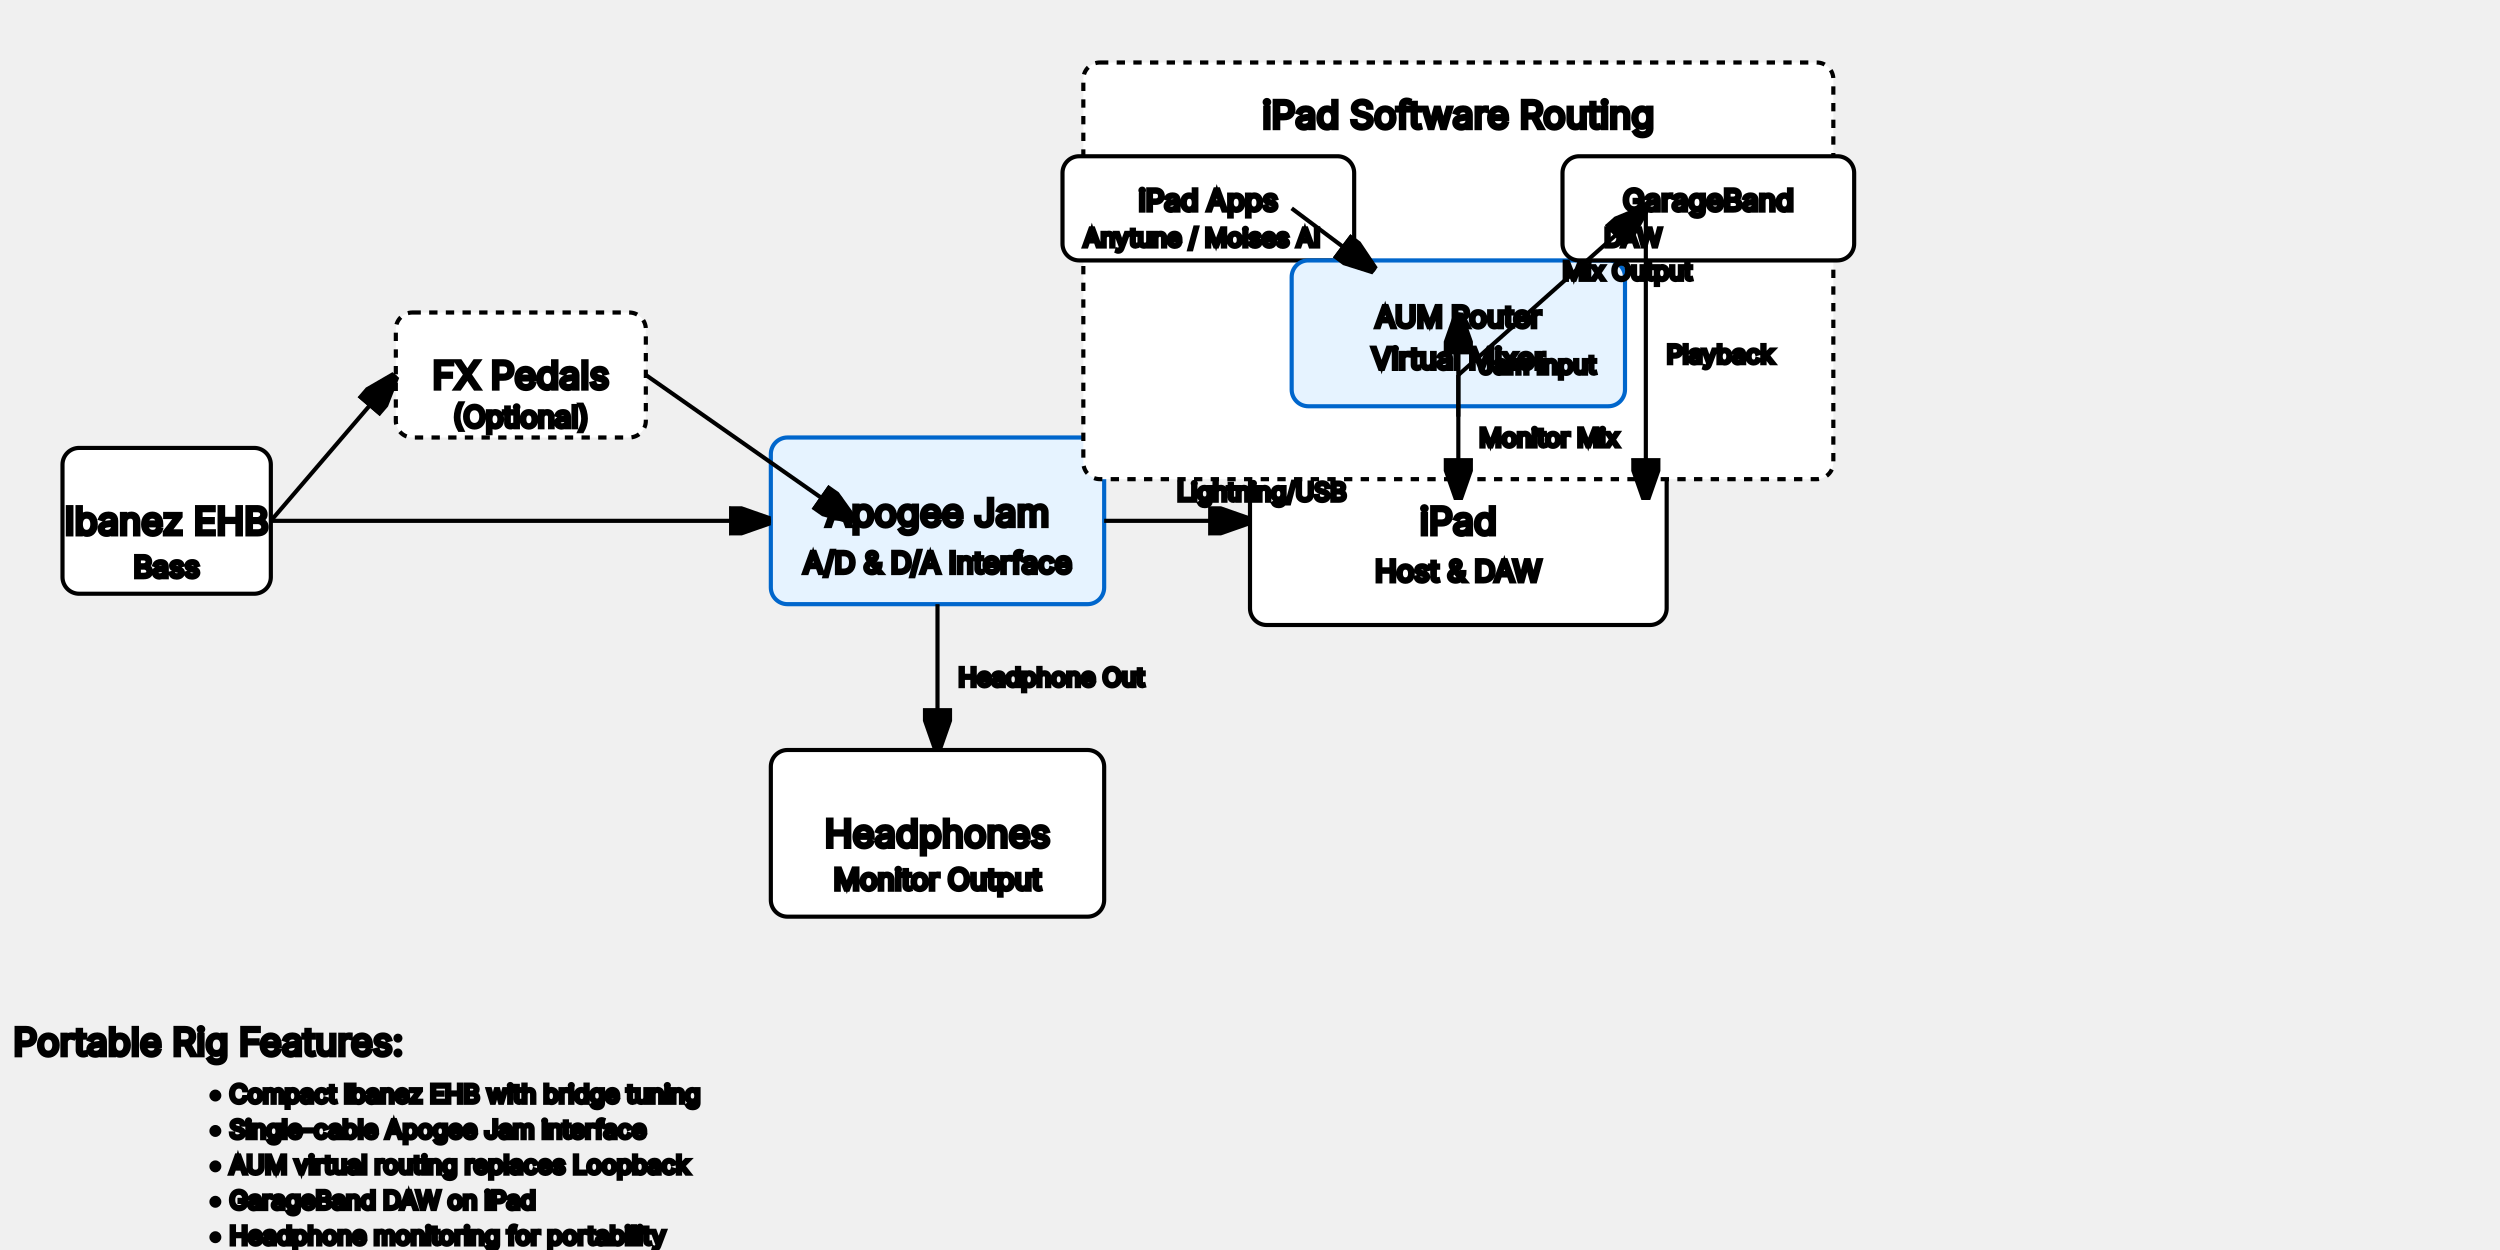
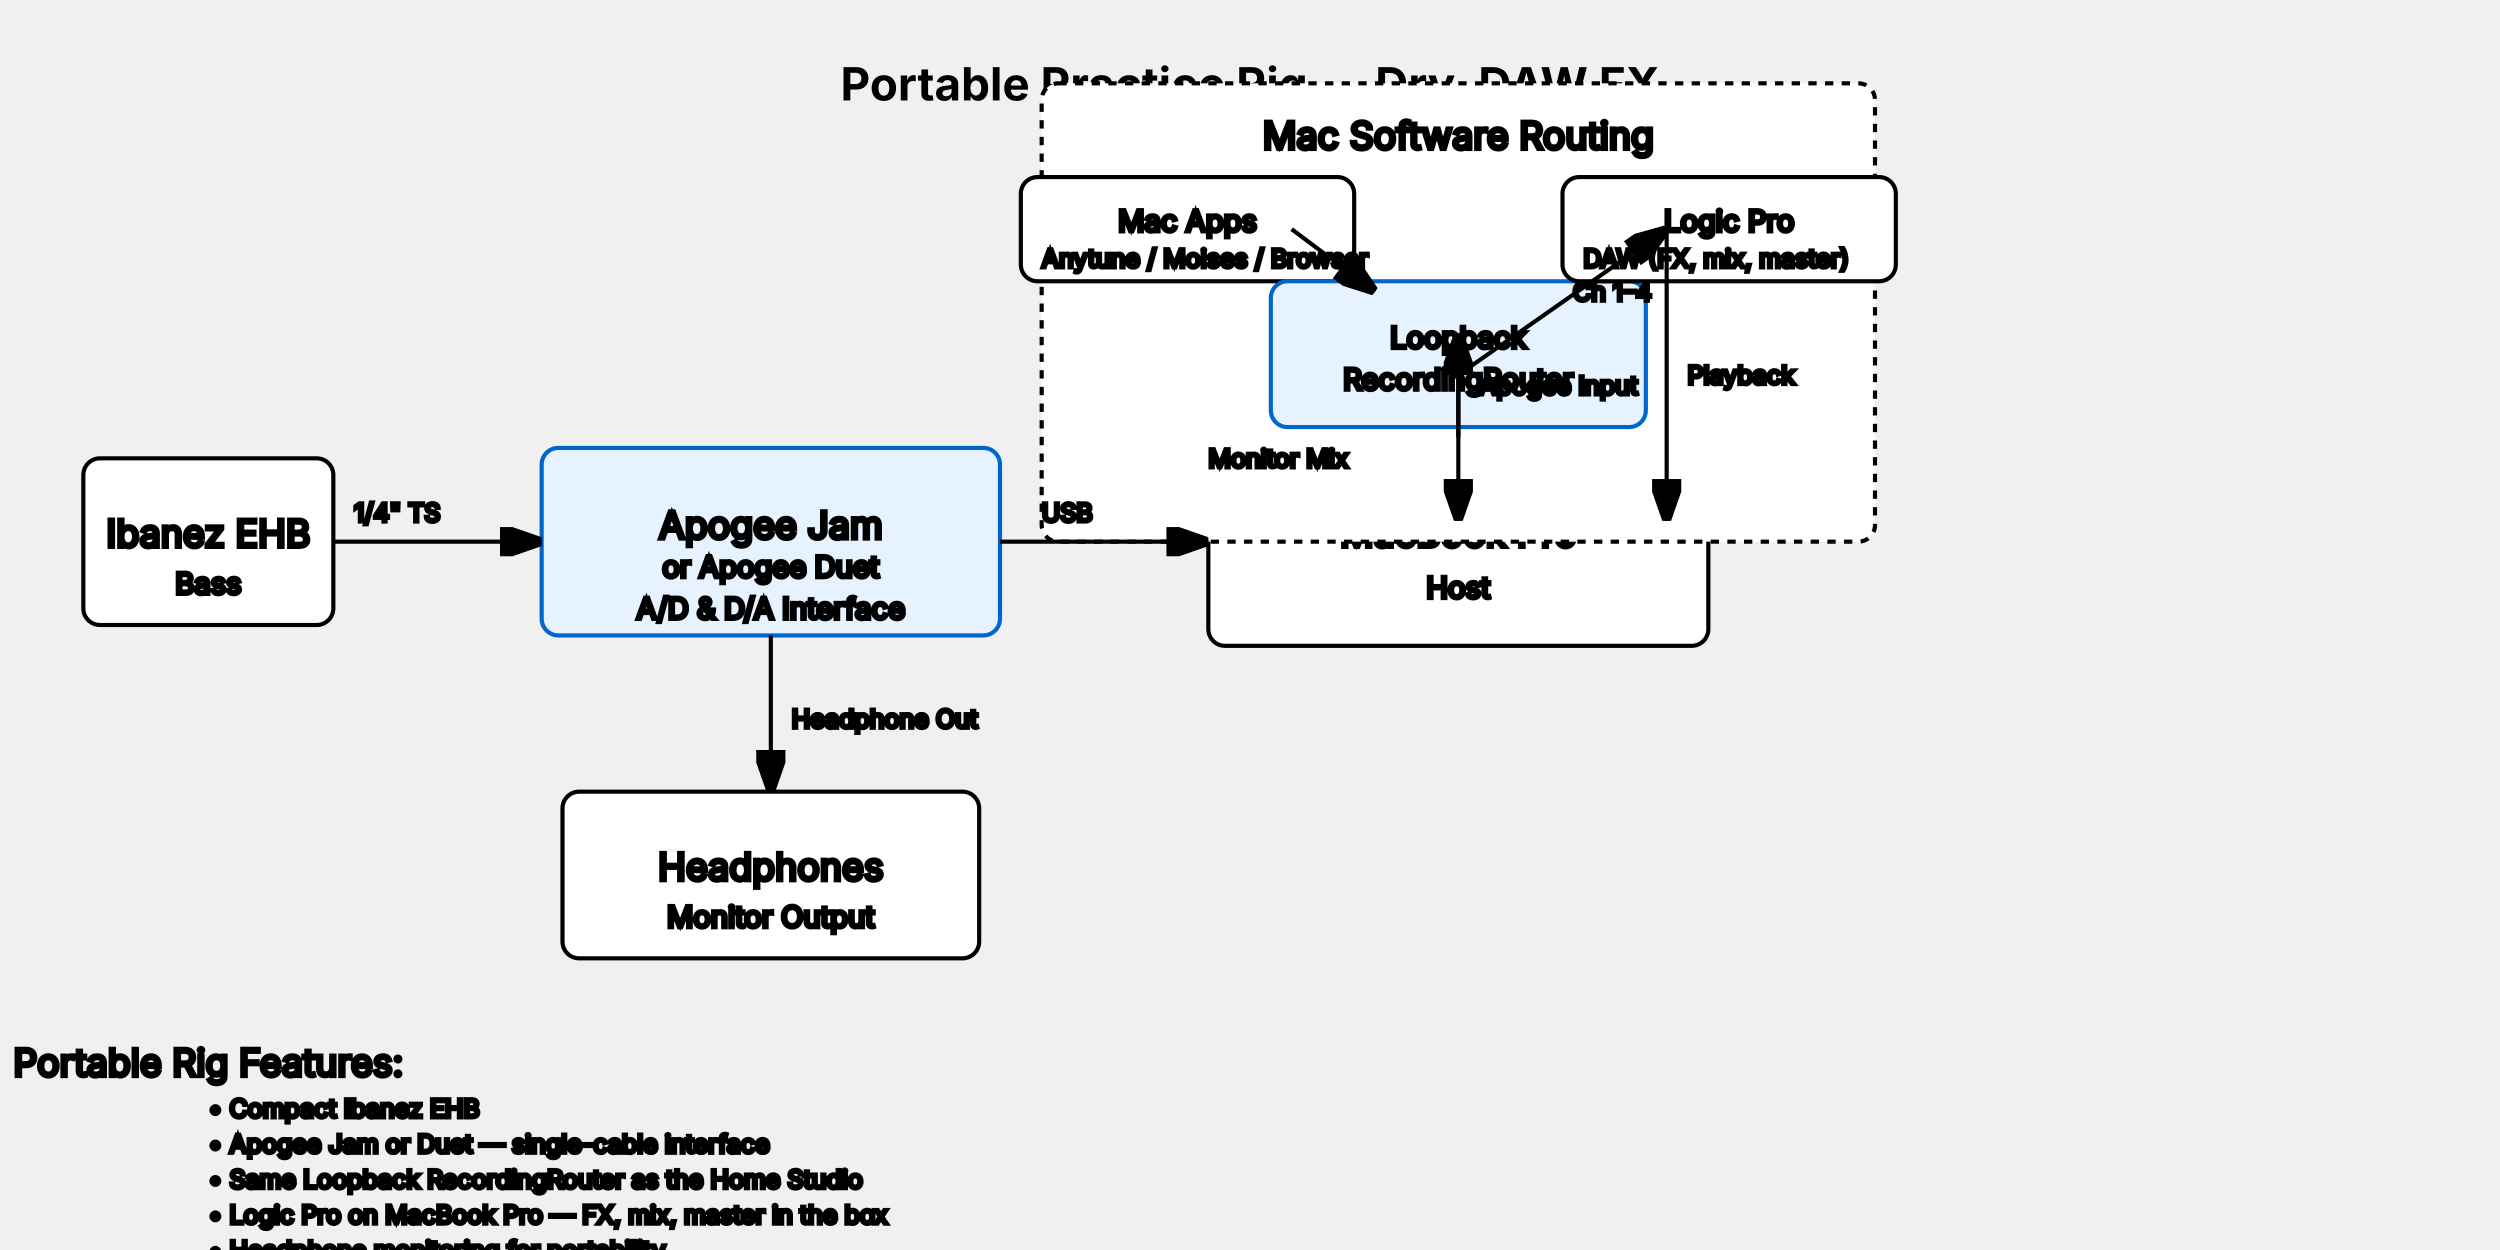
<svg xmlns="http://www.w3.org/2000/svg" viewBox="0 0 1200 600" width="1200" height="600" font-family="Inter, Helvetica, Arial, sans-serif" stroke="#000" stroke-width="2" fill="none">
  <defs>
    <marker id="arrow" markerWidth="10" markerHeight="7" refX="10" refY="3.5" orient="auto" markerUnits="strokeWidth">
      <polygon points="0 0, 10 3.5, 0 7" fill="#000" />
    </marker>
    <style>
      .label{fill:#000;font-size:18px;text-anchor:middle;dominant-baseline:middle;}
      .sublabel{fill:#000;font-size:14px;text-anchor:middle;dominant-baseline:middle;}
      .portlabel{fill:#000;font-size:12px;text-anchor:start;dominant-baseline:middle;}
      .box{fill:#fff;stroke:#000;stroke-width:2;rx:8;ry:8;}
      .dotted{stroke-dasharray:4 4;}
      .highlight{fill:#e6f3ff;stroke:#0066cc;stroke-width:2;}
+       .title{fill:#000;font-size:22px;font-weight:bold;text-anchor:middle;dominant-baseline:middle;stroke:none;}
    </style>
  </defs>
-   <g id="bass" transform="translate(80,250)">
-     <rect class="box" x="-50" y="-35" width="100" height="70" />
-     <text class="label" x="0" y="0">Ibanez EHB</text>
-     <text class="sublabel" x="0" y="22">Bass</text>
+   <text class="title" x="600" y="40">Portable Practice Rig — Dry, DAW FX</text>
+   <g id="bass" transform="translate(100,260)">
+     <rect class="box" x="-60" y="-40" width="120" height="80" />
+     <text class="label" x="0" y="-4">Ibanez EHB</text>
+     <text class="sublabel" x="0" y="20">Bass</text>
  </g>
-   <g id="fx" transform="translate(250,180)">
-     <rect class="box dotted" x="-60" y="-30" width="120" height="60" />
-     <text class="label" x="0" y="0">FX Pedals</text>
-     <text class="sublabel" x="0" y="20">(Optional)</text>
+   <g id="apogee" transform="translate(370,260)">
+     <rect class="box highlight" x="-110" y="-45" width="220" height="90" />
+     <text class="label" x="0" y="-8">Apogee Jam</text>
+     <text class="sublabel" x="0" y="12">or Apogee Duet</text>
+     <text class="sublabel" x="0" y="32">A/D &amp; D/A Interface</text>
  </g>
-   <g id="jam" transform="translate(450,250)">
-     <rect class="box highlight" x="-80" y="-40" width="160" height="80" />
-     <text class="label" x="0" y="-4">Apogee Jam</text>
-     <text class="sublabel" x="0" y="20">A/D &amp; D/A Interface</text>
+   <g id="mac" transform="translate(700,260)">
+     <rect class="box" x="-120" y="-50" width="240" height="100" />
+     <text class="label" x="0" y="-4">MacBook Pro</text>
+     <text class="sublabel" x="0" y="22">Host</text>
  </g>
-   <g id="ipad" transform="translate(700,250)">
-     <rect class="box" x="-100" y="-50" width="200" height="100" />
-     <text class="label" x="0" y="0">iPad</text>
-     <text class="sublabel" x="0" y="24">Host &amp; DAW</text>
+   <g id="headphones" transform="translate(370,420)">
+     <rect class="box" x="-100" y="-40" width="200" height="80" />
+     <text class="label" x="0" y="-4">Headphones</text>
+     <text class="sublabel" x="0" y="20">Monitor Output</text>
  </g>
-   <g id="headphones" transform="translate(450,400)">
-     <rect class="box" x="-80" y="-40" width="160" height="80" />
-     <text class="label" x="0" y="0">Headphones</text>
-     <text class="sublabel" x="0" y="22">Monitor Output</text>
-   </g>
-   <g id="software" transform="translate(700,80)">
-     <rect class="box dotted" x="-180" y="-50" width="360" height="200" />
-     <text class="label" x="0" y="-25">iPad Software Routing</text>
-     <g id="ipadapps" transform="translate(-120,20)">
-       <rect class="box" x="-70" y="-25" width="140" height="50" />
-       <text class="sublabel" x="0" y="-4">iPad Apps</text>
-       <text class="portlabel" x="-60" y="14">Anytune / Moises AI</text>
+   <g id="software" transform="translate(700,90)">
+     <rect class="box dotted" x="-200" y="-50" width="400" height="220" />
+     <text class="label" x="0" y="-25">Mac Software Routing</text>
+     <g id="macapps" transform="translate(-130,20)">
+       <rect class="box" x="-80" y="-25" width="160" height="50" />
+       <text class="sublabel" x="0" y="-4">Mac Apps</text>
+       <text class="portlabel" x="-70" y="14">Anytune / Moises / Browser</text>
    </g>
-     <g id="aum" transform="translate(0,80)">
-       <rect class="box highlight" x="-80" y="-35" width="160" height="70" />
-       <text class="sublabel" x="0" y="-8">AUM Router</text>
-       <text class="sublabel" x="0" y="12">Virtual Mixer</text>
+     <g id="loopback" transform="translate(0,80)">
+       <rect class="box highlight" x="-90" y="-35" width="180" height="70" />
+       <text class="sublabel" x="0" y="-8">Loopback</text>
+       <text class="sublabel" x="0" y="12">RecordingRouter</text>
    </g>
-     <g id="garageband" transform="translate(120,20)">
-       <rect class="box" x="-70" y="-25" width="140" height="50" />
-       <text class="sublabel" x="0" y="-4">GarageBand</text>
-       <text class="portlabel" x="-50" y="14">DAW</text>
+     <g id="logic" transform="translate(130,20)">
+       <rect class="box" x="-80" y="-25" width="160" height="50" />
+       <text class="sublabel" x="0" y="-4">Logic Pro</text>
+       <text class="portlabel" x="-70" y="14">DAW (FX, mix, master)</text>
    </g>
  </g>
-   <line x1="130" y1="250" x2="370" y2="250" marker-end="url(#arrow)" />
-   <line x1="130" y1="250" x2="190" y2="180" marker-end="url(#arrow)" />
-   <line x1="310" y1="180" x2="410" y2="250" marker-end="url(#arrow)" />
-   <line x1="530" y1="250" x2="600" y2="250" marker-end="url(#arrow)" />
-   <text class="portlabel" x="565" y="236">Lightning/USB</text>
-   <line x1="450" y1="290" x2="450" y2="360" marker-end="url(#arrow)" />
-   <text class="portlabel" x="460" y="325">Headphone Out</text>
-   <line x1="620" y1="100" x2="660" y2="130" marker-end="url(#arrow)" />
-   <line x1="700" y1="200" x2="700" y2="150" marker-end="url(#arrow)" />
-   <text class="portlabel" x="710" y="175">Jam Input</text>
-   <line x1="700" y1="180" x2="790" y2="100" marker-end="url(#arrow)" />
-   <text class="portlabel" x="750" y="130">Mix Output</text>
-   <line x1="700" y1="180" x2="700" y2="240" marker-end="url(#arrow)" />
-   <text class="portlabel" x="710" y="210">Monitor Mix</text>
-   <line x1="790" y1="100" x2="790" y2="240" marker-end="url(#arrow)" />
-   <text class="portlabel" x="800" y="170">Playback</text>
-   <g id="features" transform="translate(100,500)">
+   <line x1="160" y1="260" x2="260" y2="260" marker-end="url(#arrow)" />
+   <text class="portlabel" x="170" y="246">1/4" TS</text>
+   <line x1="480" y1="260" x2="580" y2="260" marker-end="url(#arrow)" />
+   <text class="portlabel" x="500" y="246">USB</text>
+   <line x1="370" y1="305" x2="370" y2="380" marker-end="url(#arrow)" />
+   <text class="portlabel" x="380" y="345">Headphone Out</text>
+   <line x1="620" y1="110" x2="660" y2="140" marker-end="url(#arrow)" />
+   <line x1="700" y1="210" x2="700" y2="160" marker-end="url(#arrow)" />
+   <text class="portlabel" x="710" y="185">Apogee Input</text>
+   <line x1="700" y1="180" x2="800" y2="110" marker-end="url(#arrow)" />
+   <text class="portlabel" x="755" y="140">Ch 1–4</text>
+   <line x1="700" y1="180" x2="700" y2="250" marker-end="url(#arrow)" />
+   <text class="portlabel" x="580" y="220">Monitor Mix</text>
+   <line x1="800" y1="110" x2="800" y2="250" marker-end="url(#arrow)" />
+   <text class="portlabel" x="810" y="180">Playback</text>
+   <g id="features" transform="translate(100,510)">
    <text class="label" x="0" y="0" text-anchor="start">Portable Rig Features:</text>
-     <text class="portlabel" x="0" y="25" text-anchor="start">• Compact Ibanez EHB with bridge tuning</text>
-     <text class="portlabel" x="0" y="42" text-anchor="start">• Single-cable Apogee Jam interface</text>
-     <text class="portlabel" x="0" y="59" text-anchor="start">• AUM virtual routing replaces Loopback</text>
-     <text class="portlabel" x="0" y="76" text-anchor="start">• GarageBand DAW on iPad</text>
-     <text class="portlabel" x="0" y="93" text-anchor="start">• Headphone monitoring for portability</text>
+     <text class="portlabel" x="0" y="22" text-anchor="start">• Compact Ibanez EHB</text>
+     <text class="portlabel" x="0" y="39" text-anchor="start">• Apogee Jam or Duet — single-cable interface</text>
+     <text class="portlabel" x="0" y="56" text-anchor="start">• Same Loopback RecordingRouter as the Home Studio</text>
+     <text class="portlabel" x="0" y="73" text-anchor="start">• Logic Pro on MacBook Pro — FX, mix, master in the box</text>
+     <text class="portlabel" x="0" y="90" text-anchor="start">• Headphone monitoring for portability</text>
  </g>
</svg>
